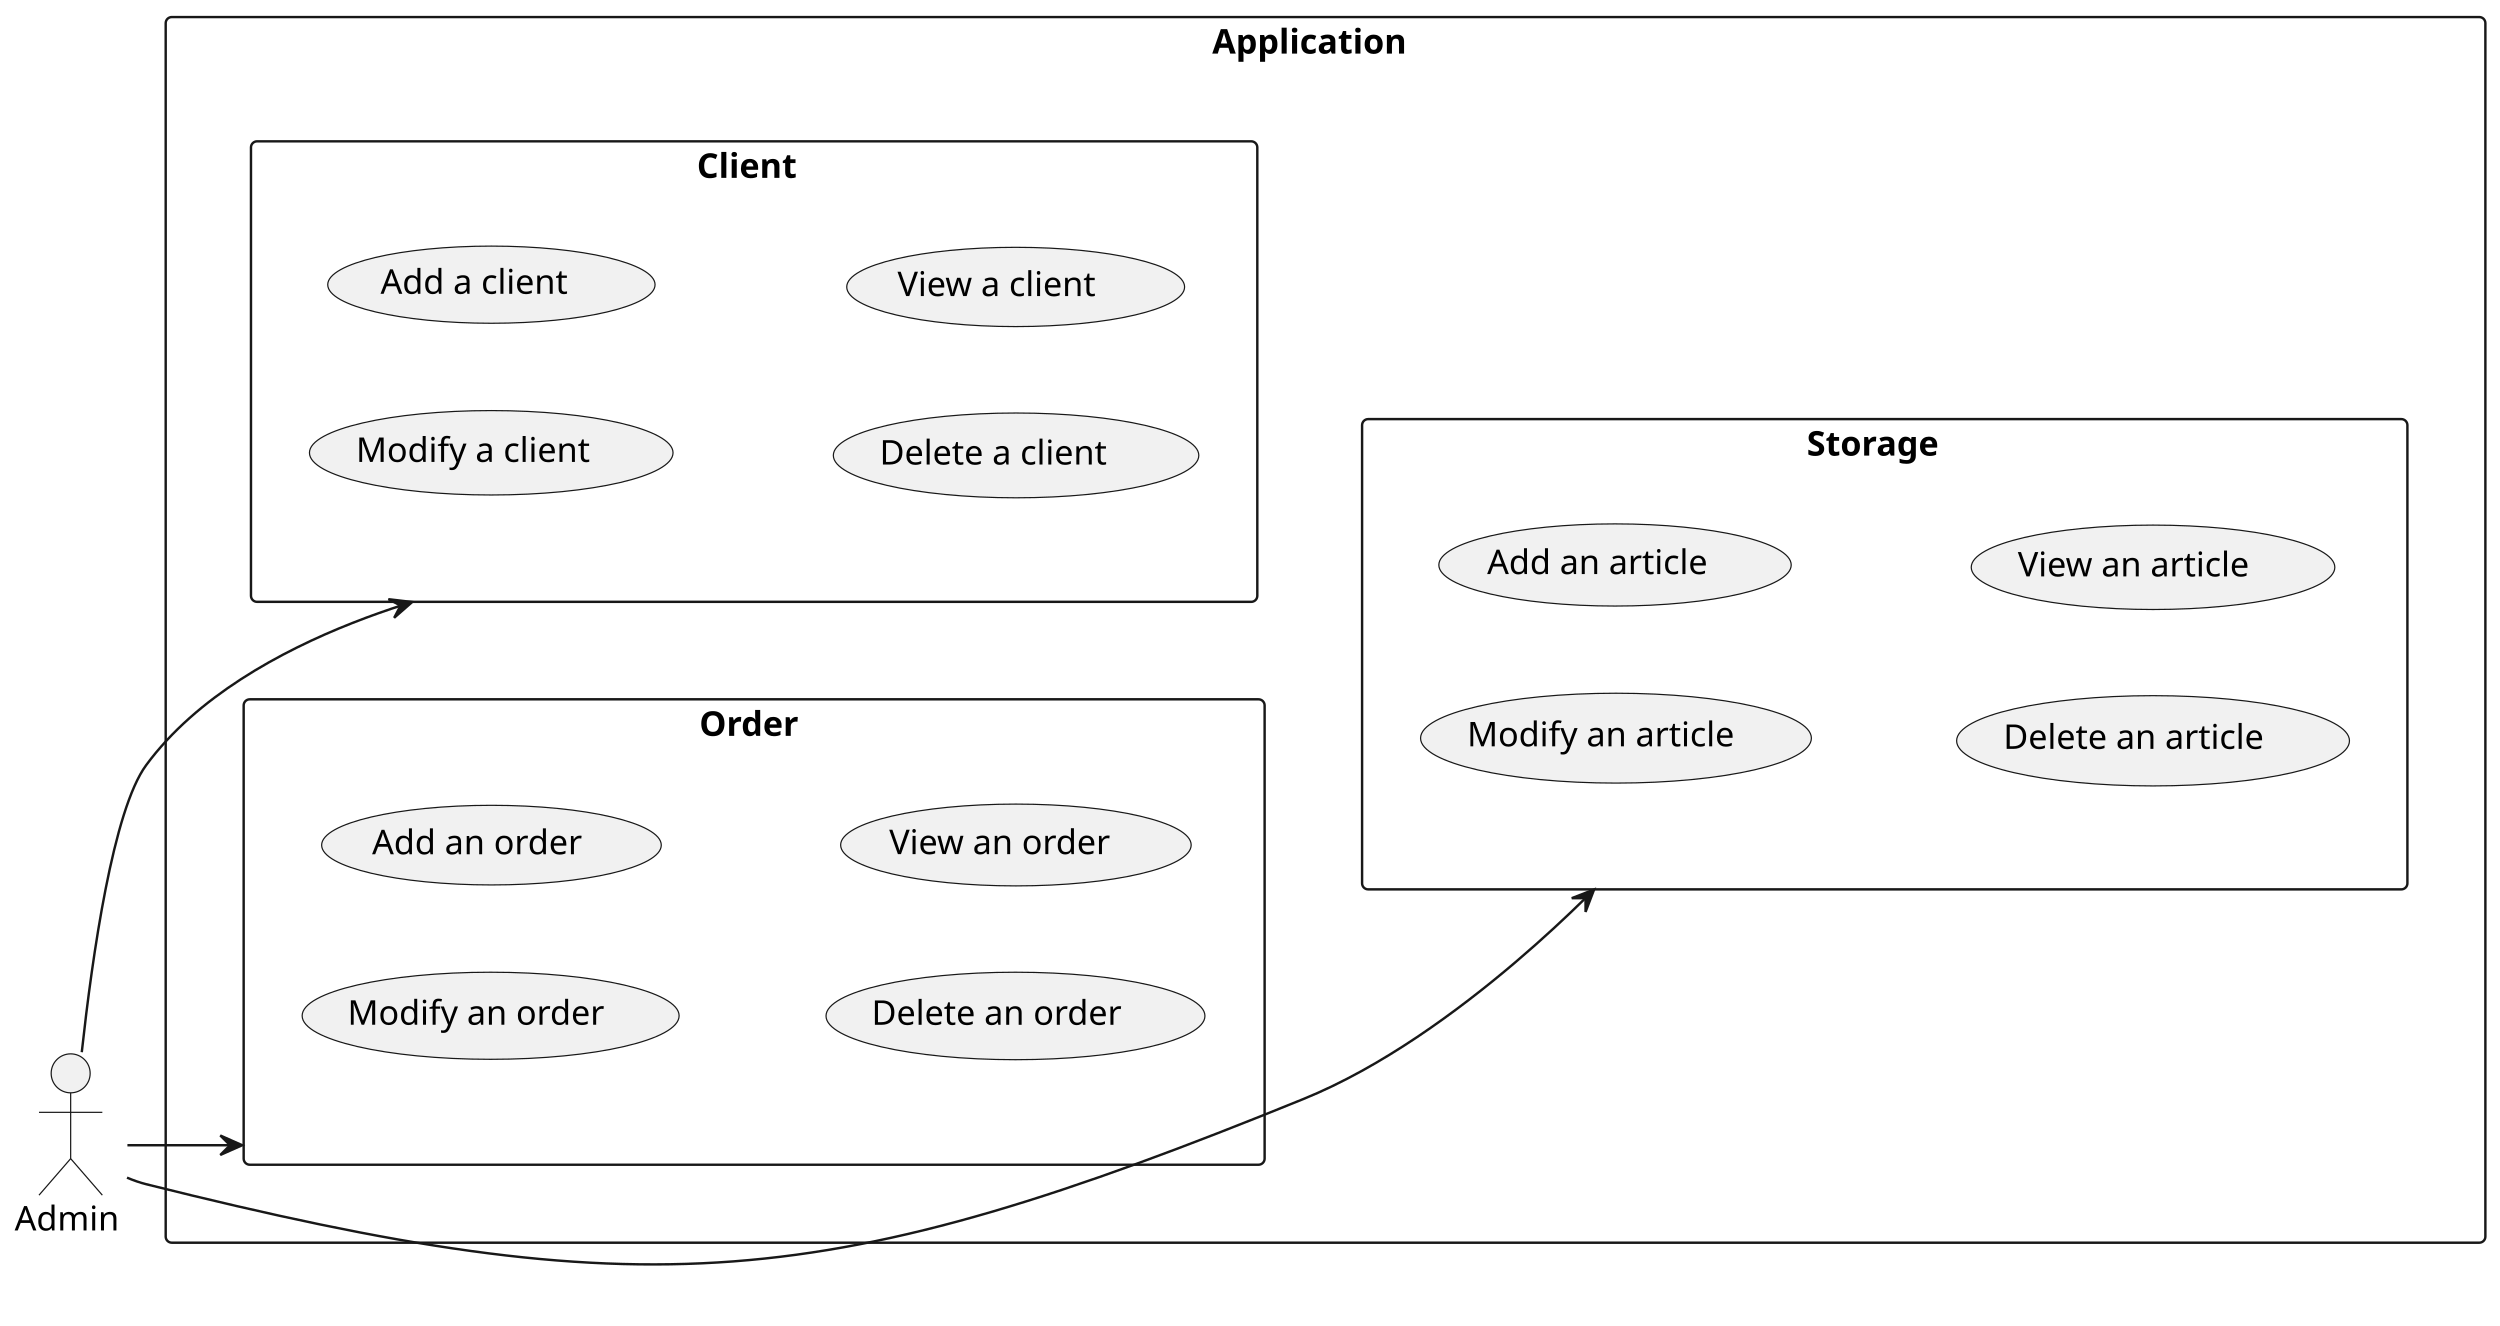
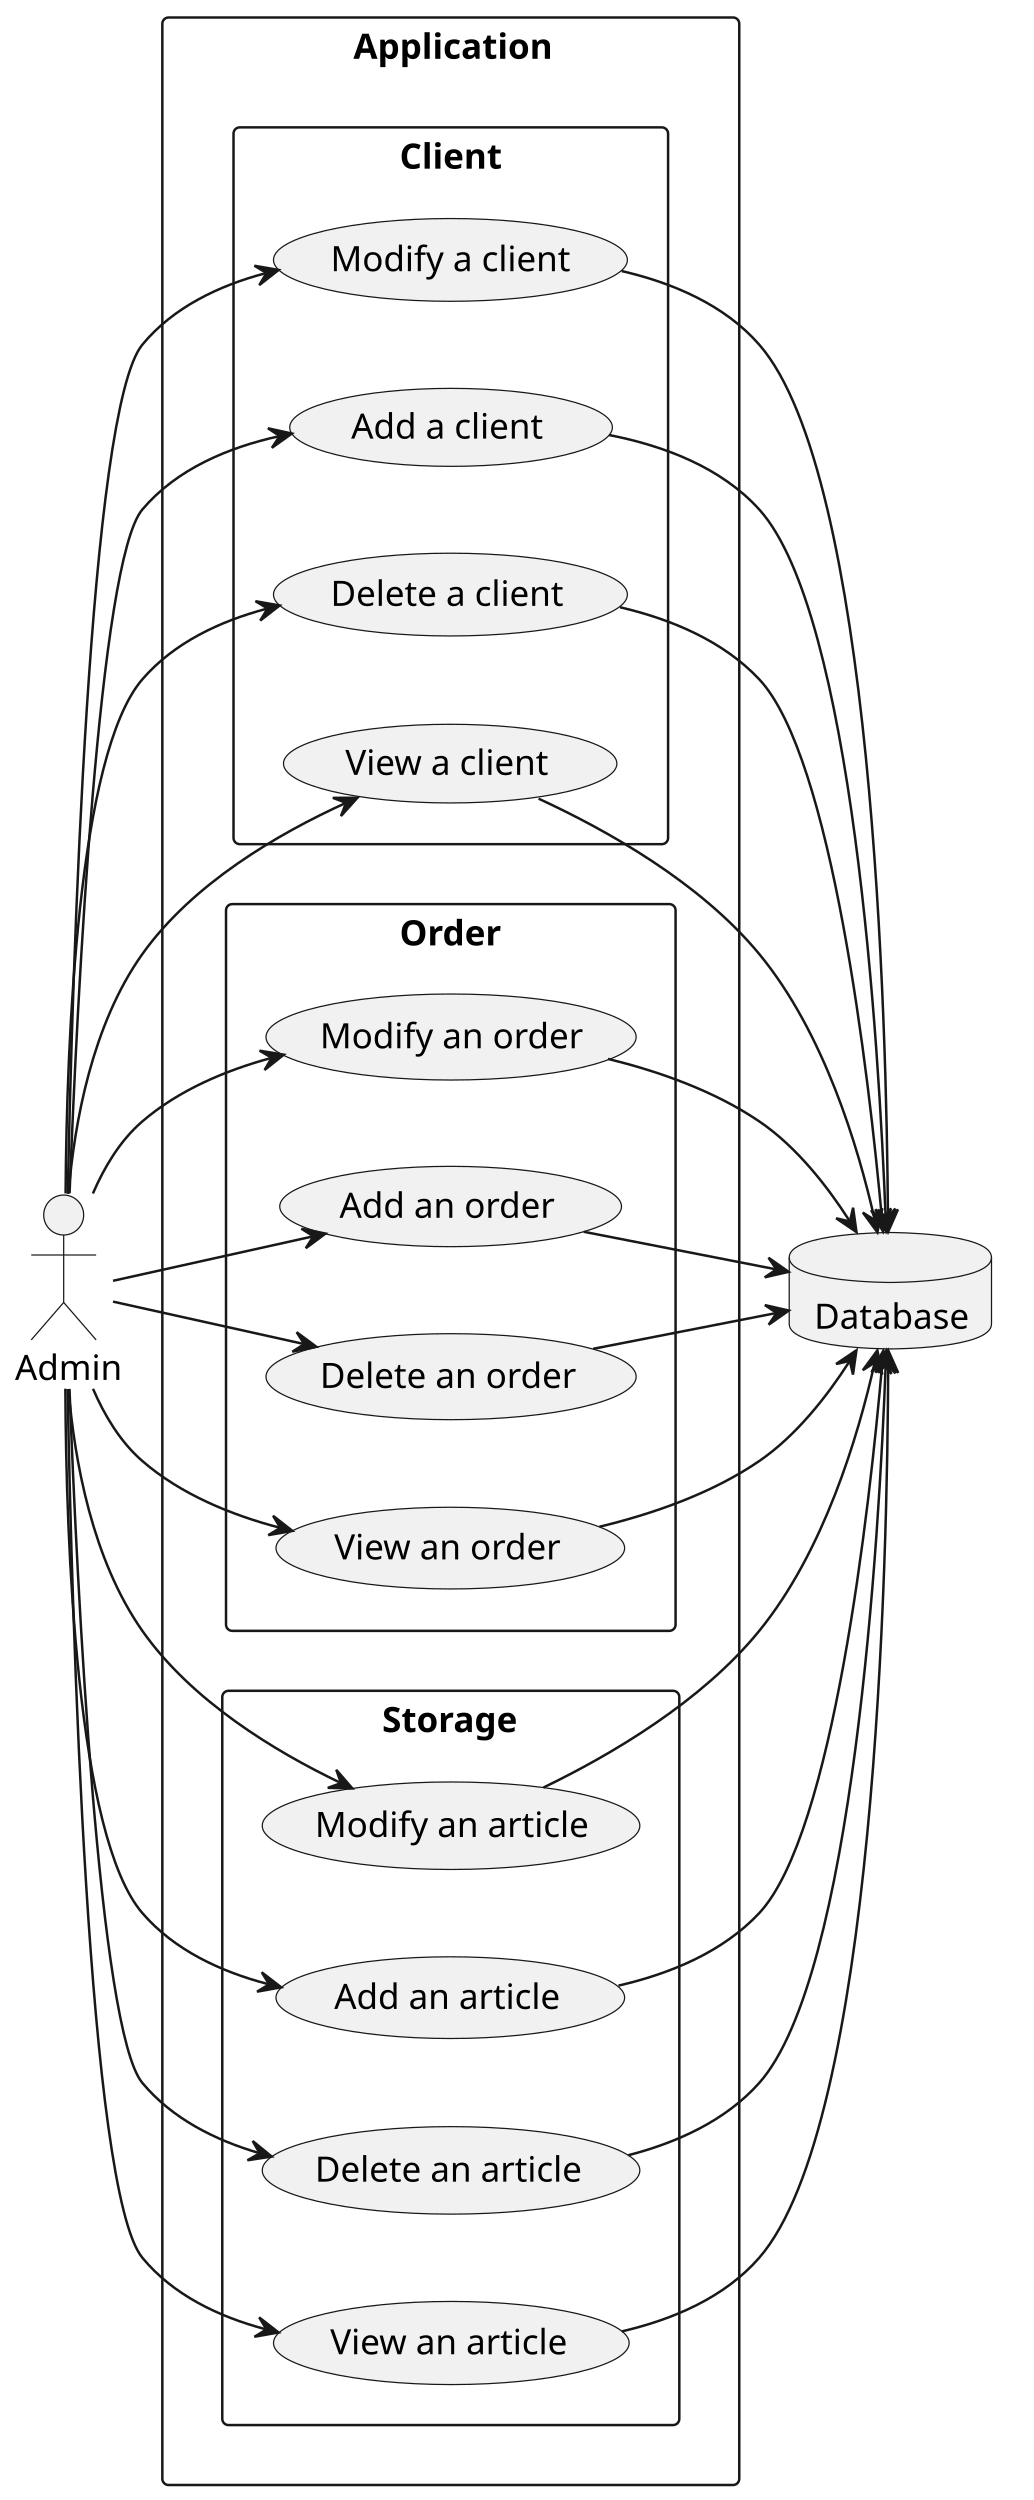
- <svg xmlns="http://www.w3.org/2000/svg" contentStyleType="text/css" height="544px" preserveAspectRatio="none" style="width:1026px;height:544px;background:#FFFFFF;" version="1.1" viewBox="0 0 1026 544" width="1026px" zoomAndPan="magnify">
+ <svg xmlns="http://www.w3.org/2000/svg" contentStyleType="text/css" height="1001px" preserveAspectRatio="none" style="width:414px;height:1001px;background:#FFFFFF;" version="1.1" viewBox="0 0 414 1001" width="414px" zoomAndPan="magnify">
  <defs />
  <g>
    <g id="cluster_Application">
-       <rect fill="none" height="503" rx="2.5" ry="2.5" style="stroke:#181818;stroke-width:1.0;" width="952" x="68" y="7" />
-       <text fill="#000000" font-family="sans-serif" font-size="14" font-weight="bold" lengthAdjust="spacing" textLength="93" x="497.5" y="21.995">Application</text>
+       <rect fill="none" height="988" rx="2.5" ry="2.5" style="stroke:#181818;stroke-width:1.0;" width="231" x="65" y="7" />
+       <text fill="#000000" font-family="sans-serif" font-size="14" font-weight="bold" lengthAdjust="spacing" textLength="78" x="141.5" y="23.533">Application</text>
    </g>
    <g id="cluster_Client">
-       <rect fill="none" height="189" rx="2.5" ry="2.5" style="stroke:#181818;stroke-width:1.0;" width="413" x="103" y="58" />
-       <text fill="#000000" font-family="sans-serif" font-size="14" font-weight="bold" lengthAdjust="spacing" textLength="47" x="286" y="72.995">Client</text>
+       <rect fill="none" height="287" rx="2.5" ry="2.5" style="stroke:#181818;stroke-width:1.0;" width="174" x="93.5" y="51" />
+       <text fill="#000000" font-family="sans-serif" font-size="14" font-weight="bold" lengthAdjust="spacing" textLength="41" x="160" y="67.533">Client</text>
    </g>
    <g id="cluster_Order">
-       <rect fill="none" height="191" rx="2.5" ry="2.5" style="stroke:#181818;stroke-width:1.0;" width="419" x="100" y="287" />
-       <text fill="#000000" font-family="sans-serif" font-size="14" font-weight="bold" lengthAdjust="spacing" textLength="45" x="287" y="301.995">Order</text>
+       <rect fill="none" height="291" rx="2.5" ry="2.5" style="stroke:#181818;stroke-width:1.0;" width="180" x="90.5" y="362" />
+       <text fill="#000000" font-family="sans-serif" font-size="14" font-weight="bold" lengthAdjust="spacing" textLength="41" x="160" y="378.533">Order</text>
    </g>
    <g id="cluster_Storage">
-       <rect fill="none" height="193" rx="2.5" ry="2.5" style="stroke:#181818;stroke-width:1.0;" width="429" x="559" y="172" />
-       <text fill="#000000" font-family="sans-serif" font-size="14" font-weight="bold" lengthAdjust="spacing" textLength="64" x="741.5" y="186.995">Storage</text>
+       <rect fill="none" height="294" rx="2.5" ry="2.5" style="stroke:#181818;stroke-width:1.0;" width="183" x="89" y="677" />
+       <text fill="#000000" font-family="sans-serif" font-size="14" font-weight="bold" lengthAdjust="spacing" textLength="55" x="153" y="693.533">Storage</text>
    </g>
    <g id="elem_UC1">
-       <ellipse cx="201.607" cy="185.821" fill="#F1F1F1" rx="74.607" ry="17.321" style="stroke:#181818;stroke-width:0.5;" />
-       <text fill="#000000" font-family="sans-serif" font-size="14" lengthAdjust="spacing" textLength="105" x="146.107" y="189.569">Modify a client</text>
+       <ellipse cx="180.357" cy="104.071" fill="#F1F1F1" rx="70.857" ry="16.571" style="stroke:#181818;stroke-width:0.5;" />
+       <text fill="#000000" font-family="sans-serif" font-size="14" lengthAdjust="spacing" textLength="90" x="132.357" y="108.588">Modify a client</text>
    </g>
    <g id="elem_UC2">
-       <ellipse cx="201.668" cy="116.834" fill="#F1F1F1" rx="67.168" ry="15.834" style="stroke:#181818;stroke-width:0.5;" />
-       <text fill="#000000" font-family="sans-serif" font-size="14" lengthAdjust="spacing" textLength="85" x="156.168" y="120.581">Add a client</text>
+       <ellipse cx="180.602" cy="171.114" fill="#F1F1F1" rx="64.602" ry="15.614" style="stroke:#181818;stroke-width:0.5;" />
+       <text fill="#000000" font-family="sans-serif" font-size="14" lengthAdjust="spacing" textLength="74" x="140.602" y="175.63">Add a client</text>
    </g>
    <g id="elem_UC3">
-       <ellipse cx="416.995" cy="186.899" fill="#F1F1F1" rx="74.995" ry="17.399" style="stroke:#181818;stroke-width:0.5;" />
-       <text fill="#000000" font-family="sans-serif" font-size="14" lengthAdjust="spacing" textLength="106" x="360.995" y="190.647">Delete a client</text>
+       <ellipse cx="180.357" cy="238.071" fill="#F1F1F1" rx="70.857" ry="16.571" style="stroke:#181818;stroke-width:0.5;" />
+       <text fill="#000000" font-family="sans-serif" font-size="14" lengthAdjust="spacing" textLength="90" x="132.357" y="242.588">Delete a client</text>
    </g>
    <g id="elem_UC4">
-       <ellipse cx="416.829" cy="117.766" fill="#F1F1F1" rx="69.329" ry="16.266" style="stroke:#181818;stroke-width:0.5;" />
-       <text fill="#000000" font-family="sans-serif" font-size="14" lengthAdjust="spacing" textLength="91" x="368.329" y="121.513">View a client</text>
+       <ellipse cx="180.254" cy="305.751" fill="#F1F1F1" rx="66.754" ry="15.751" style="stroke:#181818;stroke-width:0.5;" />
+       <text fill="#000000" font-family="sans-serif" font-size="14" lengthAdjust="spacing" textLength="78" x="138.254" y="310.267">View a client</text>
    </g>
    <g id="elem_UC5">
-       <ellipse cx="201.354" cy="416.871" fill="#F1F1F1" rx="77.354" ry="17.871" style="stroke:#181818;stroke-width:0.5;" />
-       <text fill="#000000" font-family="sans-serif" font-size="14" lengthAdjust="spacing" textLength="112" x="142.633" y="420.545">Modify an order</text>
+       <ellipse cx="180.611" cy="415.222" fill="#F1F1F1" rx="74.111" ry="17.222" style="stroke:#181818;stroke-width:0.5;" />
+       <text fill="#000000" font-family="sans-serif" font-size="14" lengthAdjust="spacing" textLength="99" x="128.111" y="419.739">Modify an order</text>
    </g>
    <g id="elem_UC6">
-       <ellipse cx="201.695" cy="346.839" fill="#F1F1F1" rx="69.695" ry="16.339" style="stroke:#181818;stroke-width:0.5;" />
-       <text fill="#000000" font-family="sans-serif" font-size="14" lengthAdjust="spacing" textLength="92" x="152.695" y="350.587">Add an order</text>
+       <ellipse cx="180.428" cy="483.086" fill="#F1F1F1" rx="68.428" ry="16.085" style="stroke:#181818;stroke-width:0.5;" />
+       <text fill="#000000" font-family="sans-serif" font-size="14" lengthAdjust="spacing" textLength="83" x="135.928" y="487.602">Add an order</text>
    </g>
    <g id="elem_UC7">
-       <ellipse cx="416.753" cy="416.951" fill="#F1F1F1" rx="77.753" ry="17.951" style="stroke:#181818;stroke-width:0.5;" />
-       <text fill="#000000" font-family="sans-serif" font-size="14" lengthAdjust="spacing" textLength="113" x="357.699" y="420.581">Delete an order</text>
+       <ellipse cx="180.611" cy="551.222" fill="#F1F1F1" rx="74.111" ry="17.222" style="stroke:#181818;stroke-width:0.5;" />
+       <text fill="#000000" font-family="sans-serif" font-size="14" lengthAdjust="spacing" textLength="99" x="128.111" y="555.739">Delete an order</text>
    </g>
    <g id="elem_UC8">
-       <ellipse cx="416.929" cy="346.786" fill="#F1F1F1" rx="71.929" ry="16.786" style="stroke:#181818;stroke-width:0.5;" />
-       <text fill="#000000" font-family="sans-serif" font-size="14" lengthAdjust="spacing" textLength="98" x="364.929" y="350.533">View an order</text>
+       <ellipse cx="180.304" cy="619.861" fill="#F1F1F1" rx="69.804" ry="16.361" style="stroke:#181818;stroke-width:0.5;" />
+       <text fill="#000000" font-family="sans-serif" font-size="14" lengthAdjust="spacing" textLength="87" x="133.804" y="624.377">View an order</text>
    </g>
    <g id="elem_UC9">
-       <ellipse cx="663.196" cy="302.939" fill="#F1F1F1" rx="80.196" ry="18.439" style="stroke:#181818;stroke-width:0.5;" />
-       <text fill="#000000" font-family="sans-serif" font-size="14" lengthAdjust="spacing" textLength="119" x="602.104" y="306.298">Modify an article</text>
+       <ellipse cx="180.6" cy="731.02" fill="#F1F1F1" rx="75.6" ry="17.52" style="stroke:#181818;stroke-width:0.5;" />
+       <text fill="#000000" font-family="sans-serif" font-size="14" lengthAdjust="spacing" textLength="103" x="126.1" y="735.537">Modify an article</text>
    </g>
    <g id="elem_UC10">
-       <ellipse cx="662.807" cy="231.862" fill="#F1F1F1" rx="72.307" ry="16.861" style="stroke:#181818;stroke-width:0.5;" />
-       <text fill="#000000" font-family="sans-serif" font-size="14" lengthAdjust="spacing" textLength="99" x="610.307" y="235.609">Add an article</text>
+       <ellipse cx="180.304" cy="799.861" fill="#F1F1F1" rx="69.804" ry="16.361" style="stroke:#181818;stroke-width:0.5;" />
+       <text fill="#000000" font-family="sans-serif" font-size="14" lengthAdjust="spacing" textLength="87" x="133.804" y="804.377">Add an article</text>
    </g>
    <g id="elem_UC11">
-       <ellipse cx="883.611" cy="304.022" fill="#F1F1F1" rx="80.611" ry="18.522" style="stroke:#181818;stroke-width:0.5;" />
-       <text fill="#000000" font-family="sans-serif" font-size="14" lengthAdjust="spacing" textLength="120" x="822.173" y="307.335">Delete an article</text>
+       <ellipse cx="180.6" cy="869.02" fill="#F1F1F1" rx="75.6" ry="17.52" style="stroke:#181818;stroke-width:0.5;" />
+       <text fill="#000000" font-family="sans-serif" font-size="14" lengthAdjust="spacing" textLength="103" x="126.1" y="873.537">Delete an article</text>
    </g>
    <g id="elem_UC12">
-       <ellipse cx="883.607" cy="232.821" fill="#F1F1F1" rx="74.607" ry="17.321" style="stroke:#181818;stroke-width:0.5;" />
-       <text fill="#000000" font-family="sans-serif" font-size="14" lengthAdjust="spacing" textLength="105" x="828.107" y="236.569">View an article</text>
+       <ellipse cx="180.711" cy="938.142" fill="#F1F1F1" rx="71.211" ry="16.642" style="stroke:#181818;stroke-width:0.5;" />
+       <text fill="#000000" font-family="sans-serif" font-size="14" lengthAdjust="spacing" textLength="91" x="132.211" y="942.659">View an article</text>
    </g>
    <g id="elem_ad">
-       <ellipse cx="29" cy="440.5" fill="#F1F1F1" rx="8" ry="8" style="stroke:#181818;stroke-width:0.5;" />
-       <path d="M29,448.5 L29,475.5 M16,456.5 L42,456.5 M29,475.5 L16,490.5 M29,475.5 L42,490.5 " fill="none" style="stroke:#181818;stroke-width:0.5;" />
-       <text fill="#000000" font-family="sans-serif" font-size="14" lengthAdjust="spacing" textLength="46" x="6" y="504.995">Admin</text>
+       <ellipse cx="25.5" cy="486.5" fill="#F1F1F1" rx="8" ry="8" style="stroke:#181818;stroke-width:0.5;" />
+       <path d="M25.5,494.5 L25.5,521.5 M12.5,502.5 L38.5,502.5 M25.5,521.5 L12.5,536.5 M25.5,521.5 L38.5,536.5 " fill="none" style="stroke:#181818;stroke-width:0.5;" />
+       <text fill="#000000" font-family="sans-serif" font-size="14" lengthAdjust="spacing" textLength="39" x="6" y="552.533">Admin</text>
    </g>
-     <g id="link_ad_Client">
-       <path d="M33.559,431.821 C37.939,391.826 46.499,332.315 60,314 C80.672,285.957 115.031,267.35 144.596,255.684 C151.987,252.767 159.079,250.285 165.582,248.197 C166.395,247.936 167.199,247.681 167.993,247.432 C168.39,247.308 163.053,248.959 163.445,248.838 " fill="none" id="ad-to-Client" style="stroke:#181818;stroke-width:1.0;" />
-       <polygon fill="#181818" points="169.176,247.064,159.396,245.904,164.4,248.542,161.761,253.546,169.176,247.064" style="stroke:#181818;stroke-width:1.0;" />
+     <g id="elem_db">
+       <path d="M316,503.5 C316,493.5 356.5,493.5 356.5,493.5 C356.5,493.5 397,493.5 397,503.5 L397,530.109 C397,540.109 356.5,540.109 356.5,540.109 C356.5,540.109 316,540.109 316,530.109 L316,503.5 " fill="#F1F1F1" style="stroke:#181818;stroke-width:0.5;" />
+       <path d="M316,503.5 C316,513.5 356.5,513.5 356.5,513.5 C356.5,513.5 397,513.5 397,503.5 " fill="none" style="stroke:#181818;stroke-width:0.5;" />
+       <text fill="#000000" font-family="sans-serif" font-size="14" lengthAdjust="spacing" textLength="61" x="326" y="532.033">Database</text>
    </g>
-     <g id="link_ad_Storage">
-       <path d="M52.124,483.306 C54.71,484.403 57.366,485.341 60,486 C265.363,537.341 338.934,530.799 535,451 C567.014,437.971 598.279,414.995 621.778,395.022 C633.528,385.034 643.335,375.798 650.324,368.93 C651.197,368.071 652.027,367.25 652.811,366.468 C653.203,366.077 653.583,365.697 653.952,365.327 C654.044,365.234 649.905,369.397 649.995,369.305 " fill="none" id="ad-to-Storage" style="stroke:#181818;stroke-width:1.0;" />
-       <polygon fill="#181818" points="654.226,365.051,645.044,368.612,650.701,368.596,650.716,374.253,654.226,365.051" style="stroke:#181818;stroke-width:1.0;" />
+     <g id="link_ad_UC1">
+       <path d="M27.14,477.98 C29.01,386.46 35.7,163.8 57,138 C69.33,123.07 87.6,114.37 106.29,109.4 " fill="none" id="ad-to-UC1" style="stroke:#181818;stroke-width:1.0;" />
+       <polygon fill="#181818" points="111.57,108.09,101.867,106.399,106.72,109.306,103.813,114.159,111.57,108.09" style="stroke:#181818;stroke-width:1.0;" />
    </g>
-     <g id="link_ad_Order">
-       <path d="M52.29,470 C63.663,470 78.415,470 94.193,470 C95.179,470 96.169,470 97.163,470 C97.66,470 98.157,470 98.656,470 C98.905,470 93.154,470 93.404,470 " fill="none" id="ad-to-Order" style="stroke:#181818;stroke-width:1.0;" />
-       <polygon fill="#181818" points="99.404,470,90.404,466,94.404,470,90.404,474,99.404,470" style="stroke:#181818;stroke-width:1.0;" />
+     <g id="link_ad_UC2">
+       <path d="M27.86,477.76 C30.95,398.37 39.65,224.5 57,204 C70.7,187.81 91.42,179.13 111.95,174.61 " fill="none" id="ad-to-UC2" style="stroke:#181818;stroke-width:1.0;" />
+       <polygon fill="#181818" points="116.88,173.59,107.262,171.47,111.981,174.59,108.862,179.309,116.88,173.59" style="stroke:#181818;stroke-width:1.0;" />
+     </g>
+     <g id="link_ad_UC3">
+       <path d="M26.26,477.84 C26.7,416.6 31.1,302.02 57,272 C69.65,257.34 88.02,248.73 106.71,243.75 " fill="none" id="ad-to-UC3" style="stroke:#181818;stroke-width:1.0;" />
+       <polygon fill="#181818" points="111.98,242.44,102.283,240.715,107.126,243.639,104.202,248.482,111.98,242.44" style="stroke:#181818;stroke-width:1.0;" />
+     </g>
+     <g id="link_ad_UC4">
+       <path d="M27.41,477.97 C29.84,449.1 37,410.09 57,382 C77.11,353.77 111.31,333.84 138.47,321.49 " fill="none" id="ad-to-UC4" style="stroke:#181818;stroke-width:1.0;" />
+       <polygon fill="#181818" points="143.11,319.43,133.261,319.45,138.545,321.47,136.525,326.754,143.11,319.43" style="stroke:#181818;stroke-width:1.0;" />
+     </g>
+     <g id="link_ad_UC5">
+       <path d="M37.2,477.88 C41.78,467.25 48.17,456.59 57,449 C71.46,436.57 90.11,428.66 108.47,423.63 " fill="none" id="ad-to-UC5" style="stroke:#181818;stroke-width:1.0;" />
+       <polygon fill="#181818" points="113.64,422.29,103.924,420.68,108.8,423.546,105.934,428.423,113.64,422.29" style="stroke:#181818;stroke-width:1.0;" />
+     </g>
+     <g id="link_ad_UC6">
+       <path d="M45.26,512.83 C65.09,508.42 97.3,501.27 125.2,495.07 " fill="none" id="ad-to-UC6" style="stroke:#181818;stroke-width:1.0;" />
+       <polygon fill="#181818" points="130.35,493.92,120.695,491.974,125.47,495.008,122.436,499.782,130.35,493.92" style="stroke:#181818;stroke-width:1.0;" />
+     </g>
+     <g id="link_ad_UC7">
+       <path d="M45.26,521.17 C64.27,525.39 94.64,532.14 121.69,538.15 " fill="none" id="ad-to-UC7" style="stroke:#181818;stroke-width:1.0;" />
+       <polygon fill="#181818" points="126.7,539.27,118.782,533.413,121.819,538.185,117.047,541.222,126.7,539.27" style="stroke:#181818;stroke-width:1.0;" />
+     </g>
+     <g id="link_ad_UC8">
+       <path d="M37.24,556.08 C41.81,566.71 48.2,577.38 57,585 C72.41,598.35 92.61,606.62 112.15,611.74 " fill="none" id="ad-to-UC8" style="stroke:#181818;stroke-width:1.0;" />
+       <polygon fill="#181818" points="117.1,612.98,109.339,606.917,112.249,611.767,107.399,614.678,117.1,612.98" style="stroke:#181818;stroke-width:1.0;" />
+     </g>
+     <g id="link_ad_UC9">
+       <path d="M27.43,556.25 C29.88,585.29 37.05,624.58 57,653 C76.59,680.89 109.64,701.08 136.49,713.92 " fill="none" id="ad-to-UC9" style="stroke:#181818;stroke-width:1.0;" />
+       <polygon fill="#181818" points="141.08,716.07,134.636,708.621,136.555,713.943,131.233,715.862,141.08,716.07" style="stroke:#181818;stroke-width:1.0;" />
+     </g>
+     <g id="link_ad_UC10">
+       <path d="M26.17,556.04 C26.46,618.09 30.6,735.35 57,766 C69.77,780.83 88.39,789.46 107.27,794.42 " fill="none" id="ad-to-UC10" style="stroke:#181818;stroke-width:1.0;" />
+       <polygon fill="#181818" points="112.6,795.72,104.805,789.7,107.743,794.534,102.908,797.471,112.6,795.72" style="stroke:#181818;stroke-width:1.0;" />
+     </g>
+     <g id="link_ad_UC11">
+       <path d="M27.83,556.11 C30.89,636.19 39.56,813.05 57,834 C68.84,848.22 86.01,856.88 103.78,862.1 " fill="none" id="ad-to-UC11" style="stroke:#181818;stroke-width:1.0;" />
+       <polygon fill="#181818" points="108.8,863.49,101.171,857.261,103.977,862.173,99.064,864.979,108.8,863.49" style="stroke:#181818;stroke-width:1.0;" />
+     </g>
+     <g id="link_ad_UC12">
+       <path d="M27.08,556.16 C28.8,649.16 35.22,877.57 57,904 C69.32,918.95 87.59,927.64 106.27,932.61 " fill="none" id="ad-to-UC12" style="stroke:#181818;stroke-width:1.0;" />
+       <polygon fill="#181818" points="111.55,933.92,103.772,927.878,106.696,932.721,101.853,935.645,111.55,933.92" style="stroke:#181818;stroke-width:1.0;" />
+     </g>
+     <g id="link_UC1_db">
+       <path d="M248.91,108.53 C269.36,113.26 290.07,122.04 304,138 C349.56,190.2 355.06,409.11 355.54,488.28 " fill="none" id="UC1-to-db" style="stroke:#181818;stroke-width:1.0;" />
+       <polygon fill="#181818" points="355.57,493.29,359.544,484.279,355.556,488.29,351.544,484.301,355.57,493.29" style="stroke:#181818;stroke-width:1.0;" />
+     </g>
+     <g id="link_UC2_db">
+       <path d="M243.84,174.18 C265.76,178.46 288.71,187.09 304,204 C341.54,245.49 351.93,418.33 354.62,487.85 " fill="none" id="UC2-to-db" style="stroke:#181818;stroke-width:1.0;" />
+       <polygon fill="#181818" points="354.82,493.07,358.483,483.928,354.634,488.073,350.489,484.225,354.82,493.07" style="stroke:#181818;stroke-width:1.0;" />
+     </g>
+     <g id="link_UC3_db">
+       <path d="M248.25,243.14 C268.65,247.91 289.5,256.55 304,272 C333.16,303.07 347.86,430.28 353.15,488.13 " fill="none" id="UC3-to-db" style="stroke:#181818;stroke-width:1.0;" />
+       <polygon fill="#181818" points="353.6,493.17,356.762,483.842,353.144,488.191,348.795,484.573,353.6,493.17" style="stroke:#181818;stroke-width:1.0;" />
+     </g>
+     <g id="link_UC4_db">
+       <path d="M215.65,319.79 C242.91,332.35 280.34,353.33 304,382 C329.89,413.37 343.64,459.15 350.25,488.51 " fill="none" id="UC4-to-db" style="stroke:#181818;stroke-width:1.0;" />
+       <polygon fill="#181818" points="351.32,493.43,353.299,483.782,350.249,488.546,345.485,485.496,351.32,493.43" style="stroke:#181818;stroke-width:1.0;" />
+     </g>
+     <g id="link_UC5_db">
+       <path d="M243.44,423.98 C263.96,429.02 286.11,436.85 304,449 C318.86,459.09 331.2,474.89 340.07,488.71 " fill="none" id="UC5-to-db" style="stroke:#181818;stroke-width:1.0;" />
+       <polygon fill="#181818" points="342.94,493.32,341.577,483.566,340.296,489.076,334.786,487.796,342.94,493.32" style="stroke:#181818;stroke-width:1.0;" />
+     </g>
+     <g id="link_UC6_db">
+       <path d="M233.71,493.2 C258.28,498 287.3,503.67 310.84,508.27 " fill="none" id="UC6-to-db" style="stroke:#181818;stroke-width:1.0;" />
+       <polygon fill="#181818" points="315.78,509.24,307.711,503.593,310.872,508.284,306.181,511.446,315.78,509.24" style="stroke:#181818;stroke-width:1.0;" />
+     </g>
+     <g id="link_UC7_db">
+       <path d="M237.51,540.06 C261.25,535.42 288.53,530.09 310.87,525.72 " fill="none" id="UC7-to-db" style="stroke:#181818;stroke-width:1.0;" />
+       <polygon fill="#181818" points="315.85,524.75,306.25,522.55,310.943,525.709,307.784,530.401,315.85,524.75" style="stroke:#181818;stroke-width:1.0;" />
+     </g>
+     <g id="link_UC8_db">
+       <path d="M240.01,611.31 C261.47,606.13 285.11,597.93 304,585 C318.82,574.85 331.16,559.05 340.04,545.24 " fill="none" id="UC8-to-db" style="stroke:#181818;stroke-width:1.0;" />
+       <polygon fill="#181818" points="342.92,540.64,334.753,546.145,340.266,544.878,341.533,550.391,342.92,540.64" style="stroke:#181818;stroke-width:1.0;" />
+     </g>
+     <g id="link_UC9_db">
+       <path d="M217.61,715.72 C244.69,702.62 280.93,681.36 304,653 C329.83,621.25 343.6,575.17 350.22,545.64 " fill="none" id="UC9-to-db" style="stroke:#181818;stroke-width:1.0;" />
+       <polygon fill="#181818" points="351.3,540.69,345.465,548.624,350.229,545.574,353.279,550.338,351.3,540.69" style="stroke:#181818;stroke-width:1.0;" />
+     </g>
+     <g id="link_UC10_db">
+       <path d="M247.64,795.04 C268.25,790.3 289.38,781.64 304,766 C333.64,734.31 348.12,604.48 353.25,545.91 " fill="none" id="UC10-to-db" style="stroke:#181818;stroke-width:1.0;" />
+       <polygon fill="#181818" points="353.69,540.8,348.934,549.424,353.262,545.782,356.904,550.11,353.69,540.8" style="stroke:#181818;stroke-width:1.0;" />
+     </g>
+     <g id="link_UC11_db">
+       <path d="M251.58,862.95 C271.07,857.91 290.55,849.12 304,834 C341.73,791.56 352.02,615.96 354.65,545.98 " fill="none" id="UC11-to-db" style="stroke:#181818;stroke-width:1.0;" />
+       <polygon fill="#181818" points="354.84,540.73,350.509,549.575,354.654,545.727,358.503,549.872,354.84,540.73" style="stroke:#181818;stroke-width:1.0;" />
+     </g>
+     <g id="link_UC12_db">
+       <path d="M248.94,933.49 C269.39,928.76 290.09,919.98 304,904 C350.54,850.53 355.41,626.1 355.63,545.76 " fill="none" id="UC12-to-db" style="stroke:#181818;stroke-width:1.0;" />
+       <polygon fill="#181818" points="355.64,540.68,351.64,549.68,355.64,545.68,359.64,549.68,355.64,540.68" style="stroke:#181818;stroke-width:1.0;" />
    </g>
  </g>
</svg>
